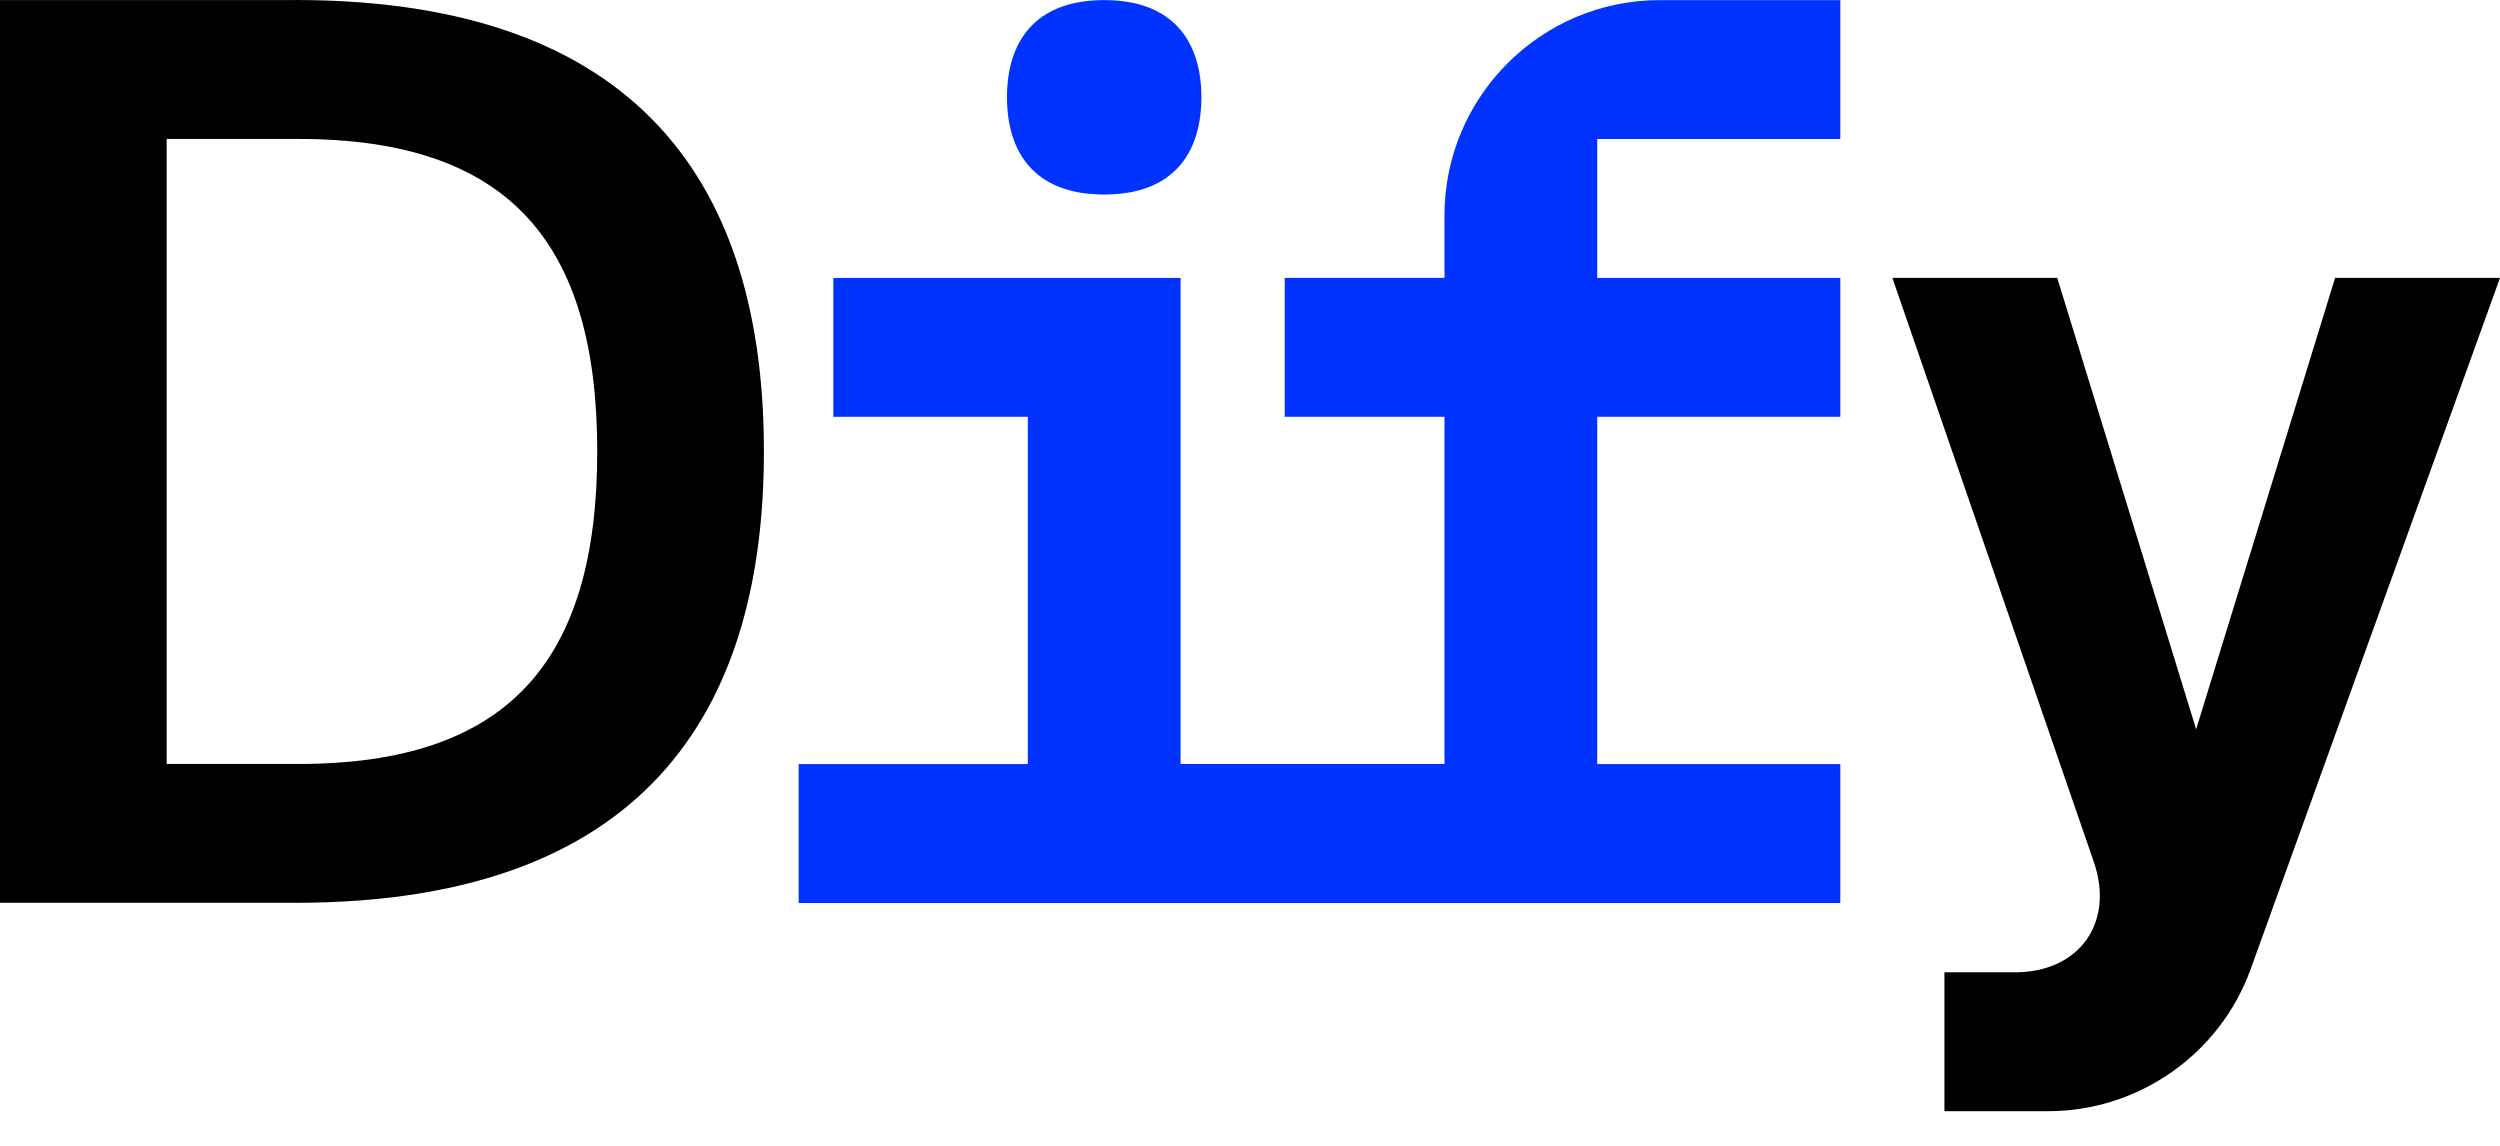
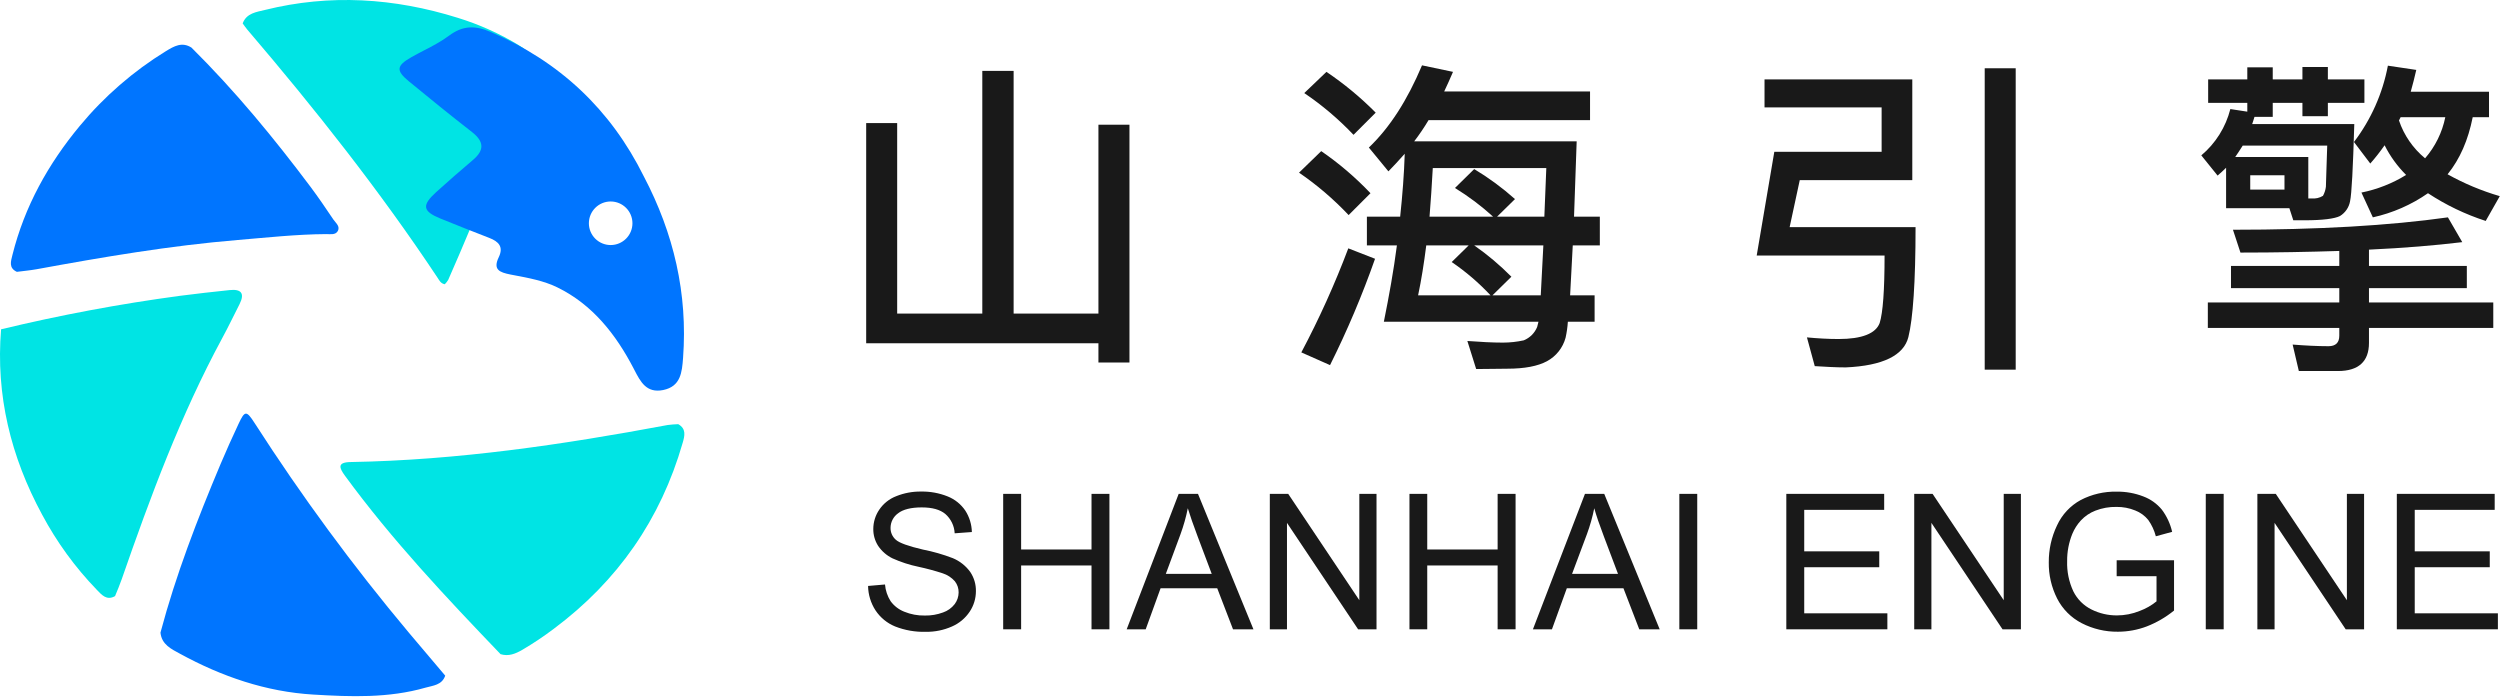
- <svg xmlns="http://www.w3.org/2000/svg" width="48" height="22" viewBox="0 0 48 22" fill="none">
-   <g id="White=False">
-     <g id="if">
-       <path d="M21.2 3.735C22.563 3.735 23.067 2.899 23.067 1.868C23.067 0.837 22.562 0.002 21.2 0.002C19.838 0.002 19.334 0.837 19.334 1.868C19.334 2.899 19.838 3.735 21.2 3.735Z" fill="#0033FF" />
-       <path d="M27.734 4.134V5.335H24.667V8.002H27.734V14.669H22.667V5.336H16V8.003H19.734V14.67H15.334V17.337H35.334V14.67H30.667V8.003H35.334V5.336H30.667V2.669H35.334V0.002H31.867C29.588 0.002 27.734 1.856 27.734 4.135V4.134Z" fill="#0033FF" />
-     </g>
-     <g id="Dy">
-       <path d="M5.667 0.001H0V17.334H5.667C12.667 17.334 14.667 13.334 14.667 8.667C14.667 4 12.667 0 5.667 0V0.001ZM5.734 14.668H3.2V2.668H5.734C9.758 2.668 11.467 4.643 11.467 8.668C11.467 12.692 9.758 14.668 5.734 14.668Z" fill="black" />
-       <path d="M44.834 5.335L42.166 14.002L39.499 5.335H36.333L40.201 16.547C40.604 17.714 39.923 18.668 38.689 18.668H37.333V21.335H39.325C41.063 21.335 42.627 20.236 43.215 18.601L48 5.335H44.834Z" fill="black" />
-     </g>
-   </g>
+ <svg xmlns="http://www.w3.org/2000/svg" width="1928" height="537" viewBox="0 0 1928 537" fill="none">
+   <path d="M386.048 504.502C343.889 460.529 302.103 416.201 266.046 366.905C261.605 360.836 259.859 356.513 270.386 356.327C352.806 354.903 434.022 342.901 514.848 327.78C517.575 327.422 520.319 327.202 523.069 327.119C529.375 330.713 528.07 336.069 526.46 341.562C509.508 400.537 476.282 448.189 427.173 484.855C419.359 490.773 411.202 496.224 402.746 501.18C397.524 504.197 392.218 506.384 386.048 504.502Z" fill="#00E4E4" />
+   <path d="M409.476 46.109C392.677 104.355 370.012 160.432 345.669 215.83C344.933 217.071 344.039 218.211 343.008 219.221C339.906 218.61 338.872 216.339 337.6 214.423C293 147.227 243.026 84.081 190.662 22.767C189.391 21.292 188.323 19.63 187.153 18.054C190.137 10.036 197.816 9.29 204.41 7.646C254.503 -4.78 304.002 -1.576 353.06 13.748C369.581 18.837 385.41 25.949 400.186 34.921C404.611 37.65 408.849 40.295 409.476 46.109Z" fill="#00E4E4" />
+   <path d="M0.836 253.955C46.253 243.011 92.202 234.406 138.501 228.171C151.334 226.476 164.234 225.086 177.101 223.713C185.949 222.781 188.967 226.154 184.729 234.579C180.271 243.326 176.033 252.192 171.354 260.82C139.281 320.152 115.956 383.111 93.901 446.612C92.376 451.036 90.511 455.342 88.731 459.716C82.171 463.462 78.34 458.614 74.61 454.8C57.93 437.535 43.74 418.028 32.451 396.842C8.346 352.258 -3.351 304.844 0.836 253.955Z" fill="#00E4E4" />
+   <path d="M147.655 36.701C181.22 69.977 211.173 106.356 239.483 144.09C245.602 152.278 251.349 160.737 257.045 169.23C258.876 171.959 262.758 174.638 260.317 178.452C258.469 181.351 254.587 180.503 251.536 180.537C228.719 180.689 206.054 183.181 183.356 185.08C131.178 189.42 79.678 198.201 28.264 207.626C23.178 208.541 18.093 208.982 13.007 209.643C6.514 206.626 8.396 201.506 9.617 196.505C18.957 159.211 37.146 126.461 61.54 97.083C80.377 74.367 102.814 54.896 127.957 39.447C134.28 35.599 140.332 32.056 147.655 36.701Z" fill="#0075FF" />
+   <path d="M123.753 487.873C135.619 443.306 152.198 400.452 170.032 358.039C174.456 347.529 179.169 337.137 184 326.814C188.831 316.49 190.069 316.473 196.409 326.339C232.559 382.601 272.232 436.519 315.19 487.771C324.53 498.891 333.955 509.961 343.347 521.064C340.855 528.387 333.972 528.659 328.09 530.337C299.696 538.491 270.454 537.389 241.636 535.66C205.139 533.49 171.049 521.759 138.993 504.265C132.212 500.553 124.686 497.179 123.753 487.873Z" fill="#0075FF" />
+   <path fill-rule="evenodd" clip-rule="evenodd" d="M526.782 276.009C530.46 226.392 519.577 179.944 496.557 136.123C470.943 84.42 431.581 47.465 378.42 24.648C366.553 19.529 356.908 19.563 346.211 27.564C340.312 31.986 333.676 35.425 327.04 38.864C323.703 40.593 320.366 42.322 317.122 44.177C305.781 50.669 305.256 54.382 315.105 62.536C331.26 75.843 347.534 89.014 364.045 101.864C373.249 109.085 373.775 115.713 364.774 123.325C355.19 131.439 345.742 139.7 336.43 148.108C325.106 158.398 325.869 162.907 339.736 168.569C352.229 173.672 364.807 178.604 377.403 183.504C384.488 186.25 388.523 190.284 384.641 198.353C380.013 207.965 385.184 210.016 393.659 211.711C394.566 211.884 395.475 212.055 396.386 212.227C407.816 214.383 419.476 216.583 429.682 221.56C457.042 234.901 475.079 258.007 488.844 284.536C488.963 284.768 489.082 284.999 489.201 285.23C493.966 294.48 498.539 303.357 511.373 300.81C525.087 298.047 525.951 286.926 526.782 276.009ZM487.742 172.18C487.742 181.458 480.22 188.979 470.942 188.979C461.665 188.979 454.143 181.458 454.143 172.18C454.143 162.902 461.665 155.381 470.942 155.381C480.22 155.381 487.742 162.902 487.742 172.18Z" fill="#0075FF" />
+   <path d="M669.459 451.887L682.515 450.755C682.897 455.323 684.372 459.732 686.817 463.61C689.477 467.264 693.125 470.083 697.332 471.735C702.388 473.811 707.817 474.821 713.281 474.704C718.042 474.794 722.777 473.992 727.243 472.339C730.811 471.122 733.943 468.883 736.249 465.899C738.202 463.31 739.269 460.161 739.293 456.918C739.35 453.807 738.338 450.769 736.425 448.315C733.912 445.45 730.669 443.32 727.041 442.152C720.928 440.152 714.714 438.472 708.426 437.12C701.498 435.696 694.749 433.511 688.301 430.605C683.788 428.406 679.941 425.046 677.157 420.869C674.694 416.983 673.418 412.464 673.484 407.864C673.508 402.596 675.102 397.454 678.062 393.097C681.254 388.353 685.831 384.707 691.169 382.657C697.259 380.209 703.774 378.994 710.338 379.085C717.346 378.951 724.309 380.225 730.815 382.833C736.37 385.04 741.131 388.871 744.475 393.826C747.63 398.754 749.371 404.454 749.506 410.304L736.249 411.285C736.106 408.435 735.39 405.644 734.146 403.077C732.901 400.509 731.152 398.219 729.004 396.342C724.903 392.971 718.941 391.311 710.816 391.311C702.69 391.311 696.351 392.845 692.527 395.914C690.767 397.183 689.33 398.848 688.334 400.776C687.337 402.703 686.809 404.838 686.791 407.008C686.747 408.756 687.09 410.492 687.794 412.093C688.498 413.693 689.548 415.118 690.867 416.266C693.533 418.681 700.476 421.196 711.696 423.813C719.58 425.355 727.315 427.577 734.815 430.454C740.198 432.702 744.855 436.393 748.273 441.12C751.207 445.506 752.726 450.686 752.625 455.962C752.618 461.56 750.955 467.03 747.846 471.685C744.481 476.754 739.718 480.738 734.136 483.156C727.802 485.961 720.936 487.36 714.01 487.257C705.895 487.498 697.815 486.086 690.263 483.106C684.101 480.568 678.843 476.239 675.169 470.679C671.535 465.077 669.556 458.564 669.459 451.887Z" fill="#191919" />
+   <path d="M773.656 485.32V380.871H787.492V423.762H841.779V380.871H855.59V485.32H841.779V436.089H787.492V485.32H773.656Z" fill="#191919" />
+   <path d="M868.898 485.32L908.997 380.871H923.89L966.655 485.32H950.907L938.732 453.673H895.035L883.564 485.32H868.898ZM899.085 442.554H934.48L923.588 413.624C920.267 404.845 917.777 397.625 916.041 391.965C914.688 398.749 912.812 405.419 910.431 411.914L899.085 442.554Z" fill="#191919" />
+   <path d="M979.283 485.32V380.871H993.471L1048.31 462.88V380.871H1061.57V485.32H1047.38L992.515 403.235V485.32H979.283Z" fill="#191919" />
+   <path d="M1086.98 485.32V380.871H1100.69V423.762H1154.97V380.871H1168.81V485.32H1154.97V436.089H1100.69V485.32H1086.98Z" fill="#191919" />
+   <path d="M1182.19 485.32L1222.32 380.871H1237.19L1279.95 485.32H1264.2L1252 453.673H1208.33L1196.86 485.32H1182.19ZM1212.38 442.554H1247.8L1236.88 413.624C1233.53 404.836 1231.06 397.617 1229.49 391.965C1228.13 398.75 1226.24 405.419 1223.85 411.914L1212.38 442.554Z" fill="#191919" />
+   <path d="M1295.1 485.32V380.871H1308.91V485.32H1295.1Z" fill="#191919" />
+   <path d="M1377.61 485.32V380.871H1453.08V393.198H1391.42V425.196H1449.28V437.447H1391.42V472.993H1455.54V485.32H1377.61Z" fill="#191919" />
+   <path d="M1476.25 485.32V380.871H1490.41L1545.27 462.88V380.871H1558.53V485.32H1544.34L1489.5 403.235V485.32H1476.25Z" fill="#191919" />
+   <path d="M1632.37 444.34V432.089H1676.62V470.855C1670.29 475.995 1663.2 480.12 1655.61 483.081C1648.51 485.784 1640.97 487.173 1633.37 487.181C1623.65 487.299 1614.05 485.036 1605.4 480.59C1597.23 476.387 1590.59 469.714 1586.43 461.522C1582.08 452.893 1579.88 443.338 1580.02 433.674C1579.94 423.821 1582.12 414.082 1586.38 405.197C1590.21 396.844 1596.64 389.958 1604.72 385.575C1613.26 381.159 1622.78 378.953 1632.39 379.16C1639.4 379.063 1646.36 380.31 1652.89 382.833C1658.49 384.918 1663.43 388.441 1667.23 393.047C1671.04 398.134 1673.74 403.961 1675.16 410.153L1662.58 413.574C1661.41 409.063 1659.43 404.801 1656.74 400.996C1654.09 397.718 1650.62 395.194 1646.68 393.675C1642.12 391.806 1637.22 390.873 1632.29 390.933C1626.69 390.811 1621.13 391.794 1615.91 393.826C1611.68 395.471 1607.87 398.051 1604.77 401.373C1601.99 404.403 1599.76 407.893 1598.18 411.687C1595.47 418.365 1594.11 425.513 1594.18 432.718C1593.92 440.778 1595.56 448.785 1598.98 456.088C1602 462.153 1606.92 467.059 1612.99 470.05C1619.06 473.077 1625.74 474.636 1632.52 474.603C1638.55 474.609 1644.54 473.438 1650.13 471.157C1654.83 469.427 1659.22 466.928 1663.11 463.761V444.34H1632.37Z" fill="#191919" />
+   <path d="M1701.09 485.32V380.871H1714.9V485.32H1701.09Z" fill="#191919" />
+   <path d="M1740.89 485.32V380.871H1755.08L1809.92 462.88V380.871H1823.18V485.32H1808.99L1754.15 403.235V485.32H1740.89Z" fill="#191919" />
+   <path d="M1848.43 485.32V380.871H1923.9V393.198H1862.24V425.196H1920.1V437.447H1862.24V472.993H1926.37V485.32H1848.43Z" fill="#191919" />
+   <path d="M871.036 96.178V279.567H847.112V264.725H668V94.92H691.898V241.832H757.556V54.67H781.706V241.832H847.112V96.178H871.036Z" fill="#191919" />
+   <path d="M1056.92 149.006L1040.06 165.86C1028.52 153.621 1015.7 142.657 1001.82 133.157L1018.93 116.554C1032.69 126.013 1045.42 136.889 1056.92 149.006ZM1060.44 199.57C1050.58 227.599 1038.98 254.988 1025.72 281.579L1003.58 271.768C1017.35 245.812 1029.45 219.009 1039.81 191.52L1060.44 199.57ZM1060.94 86.87L1043.83 103.976C1032.37 91.901 1019.64 81.104 1005.85 71.776L1022.95 55.424C1036.62 64.628 1049.35 75.161 1060.94 86.87ZM1090.62 109.007H1215.93C1215.15 130.893 1214.42 150.263 1213.89 167.118H1233.79V189.256H1212.91C1212.15 204.601 1211.37 217.431 1210.87 227.745H1229.76V248.121H1209.14C1208.87 252.27 1208.28 256.391 1207.38 260.448C1206.34 264.283 1204.54 267.867 1202.07 270.981C1199.61 274.095 1196.53 276.674 1193.04 278.56C1185.97 282.359 1175.9 284.346 1162.32 284.346C1155.28 284.346 1147.48 284.598 1138.42 284.598L1131.63 262.964C1141.69 263.718 1151 264.221 1159.05 264.221C1164.46 264.217 1169.86 263.627 1175.15 262.46C1177.47 261.513 1179.57 260.113 1181.35 258.342C1183.12 256.571 1184.52 254.465 1185.46 252.146C1185.72 251.392 1185.97 250.134 1186.47 248.121H1067.23C1071.25 228.248 1074.78 208.626 1077.29 189.256H1054.15V167.118H1079.81C1081.57 150.515 1082.83 134.415 1083.33 118.567C1078.8 123.598 1074.78 128.126 1070.75 132.151L1055.66 113.787C1071.76 98.442 1085.34 77.31 1096.66 50.393L1120.56 55.424C1118.3 60.707 1116.03 65.738 1113.77 70.518H1226.24V92.656H1101.69C1098.33 98.318 1094.63 103.778 1090.62 109.007ZM1093.64 227.745H1149.49C1140.49 218.113 1130.45 209.508 1119.55 202.085L1132.64 189.256H1099.93C1098.17 203.092 1096.16 215.921 1093.64 227.745ZM1192.51 129.635H1104.96C1104.21 142.717 1103.45 155.295 1102.45 167.118H1151.5C1142.42 158.823 1132.56 151.41 1122.07 144.981L1136.91 130.39C1148.1 137.102 1158.62 144.851 1168.36 153.534L1154.52 167.118H1191L1192.51 129.635ZM1188.23 227.745C1188.73 217.682 1189.49 204.853 1190.24 189.256H1136.91C1147.19 196.418 1156.78 204.502 1165.59 213.406L1151 227.745H1188.23Z" fill="#191919" />
+   <path d="M1380.17 175.169H1477.28C1477.28 217.683 1475.26 245.858 1471.74 259.945C1468.22 274.033 1452.12 282.083 1423.44 283.34C1415.39 283.34 1407.59 282.837 1399.54 282.359L1393.51 260.197C1401.56 260.951 1409.86 261.454 1417.91 261.454C1436.02 261.454 1446.59 257.178 1449.6 249.128C1452.12 241.078 1453.38 223.72 1453.38 197.054H1354.77L1368.35 117.058H1451.11V82.845H1360.8V61.211H1474.76V138.944H1387.97L1380.17 175.169ZM1554.51 52.657V285.101H1530.61V52.657H1554.51Z" fill="#191919" />
+   <path d="M1752.74 51.903V61.21H1775.63V51.651H1795.25V61.21H1823.43V79.323H1795.25V89.637H1775.63V79.323H1752.74V90.14H1738.65C1738.15 92.153 1737.39 93.913 1736.89 95.674H1815.63C1814.62 129.635 1813.62 149.509 1812.36 155.295C1811.92 157.623 1811.01 159.833 1809.66 161.783C1808.32 163.734 1806.58 165.38 1804.56 166.615C1800.54 168.628 1791.48 169.885 1777.39 169.885H1768.59L1765.57 160.578H1716.76V129.384C1714.75 131.396 1712.49 133.409 1710.22 135.421L1697.65 119.825C1708.67 110.557 1716.5 98.061 1720.04 84.103L1733.12 86.115V79.323H1702.93V61.21H1733.12V51.903H1752.74ZM1898.9 186.74C1878.02 189.256 1854.12 191.268 1826.95 192.526V205.104H1902.42V222.211H1826.95V233.279H1922.82V252.901H1826.95V264.473C1826.95 278.812 1818.9 286.133 1803.05 286.133H1772.86L1768.08 265.731C1777.64 266.486 1786.95 266.989 1795.76 266.989C1801.29 266.989 1804.06 264.221 1804.06 258.939V252.901H1702.68V233.279H1804.06V222.211H1720.54V205.104H1804.06V193.532C1780.41 194.287 1755 194.79 1727.83 194.79L1722.05 177.181C1787.45 177.181 1842.71 173.994 1887.83 167.621L1898.9 186.74ZM1782.67 153.031C1785.75 153.35 1788.85 152.643 1791.48 151.018C1792.68 148.839 1793.45 146.447 1793.74 143.975C1793.74 140.704 1794.25 130.139 1794.75 112.278H1729.59C1727.58 115.296 1725.82 118.315 1723.81 121.082H1780.16V153.031H1782.67ZM1761.79 135.17H1735.38V146.239H1761.79V135.17ZM1827.96 126.114L1815.38 109.51C1828.55 92.186 1837.51 72.032 1841.54 50.645L1863.43 53.915C1862.17 59.701 1860.66 65.235 1859.15 70.77H1919.52V90.392H1906.95C1903.45 108.001 1897.14 122.592 1887.58 134.415C1900.32 141.529 1913.82 147.183 1927.83 151.27L1916.98 170.389C1901.25 165.301 1886.27 158.108 1872.46 149.006C1859.64 157.934 1845.2 164.259 1829.94 167.621L1821.14 148.503C1833.34 146.053 1845.01 141.454 1855.6 134.918C1848.87 128.229 1843.27 120.499 1839 112.026C1835.6 116.935 1831.91 121.639 1827.96 126.114ZM1850.09 92.907C1853.95 104.321 1860.92 114.429 1870.22 122.089C1878.06 113.039 1883.43 102.122 1885.81 90.392H1851.35L1850.09 92.907Z" fill="#191919" />
</svg>
